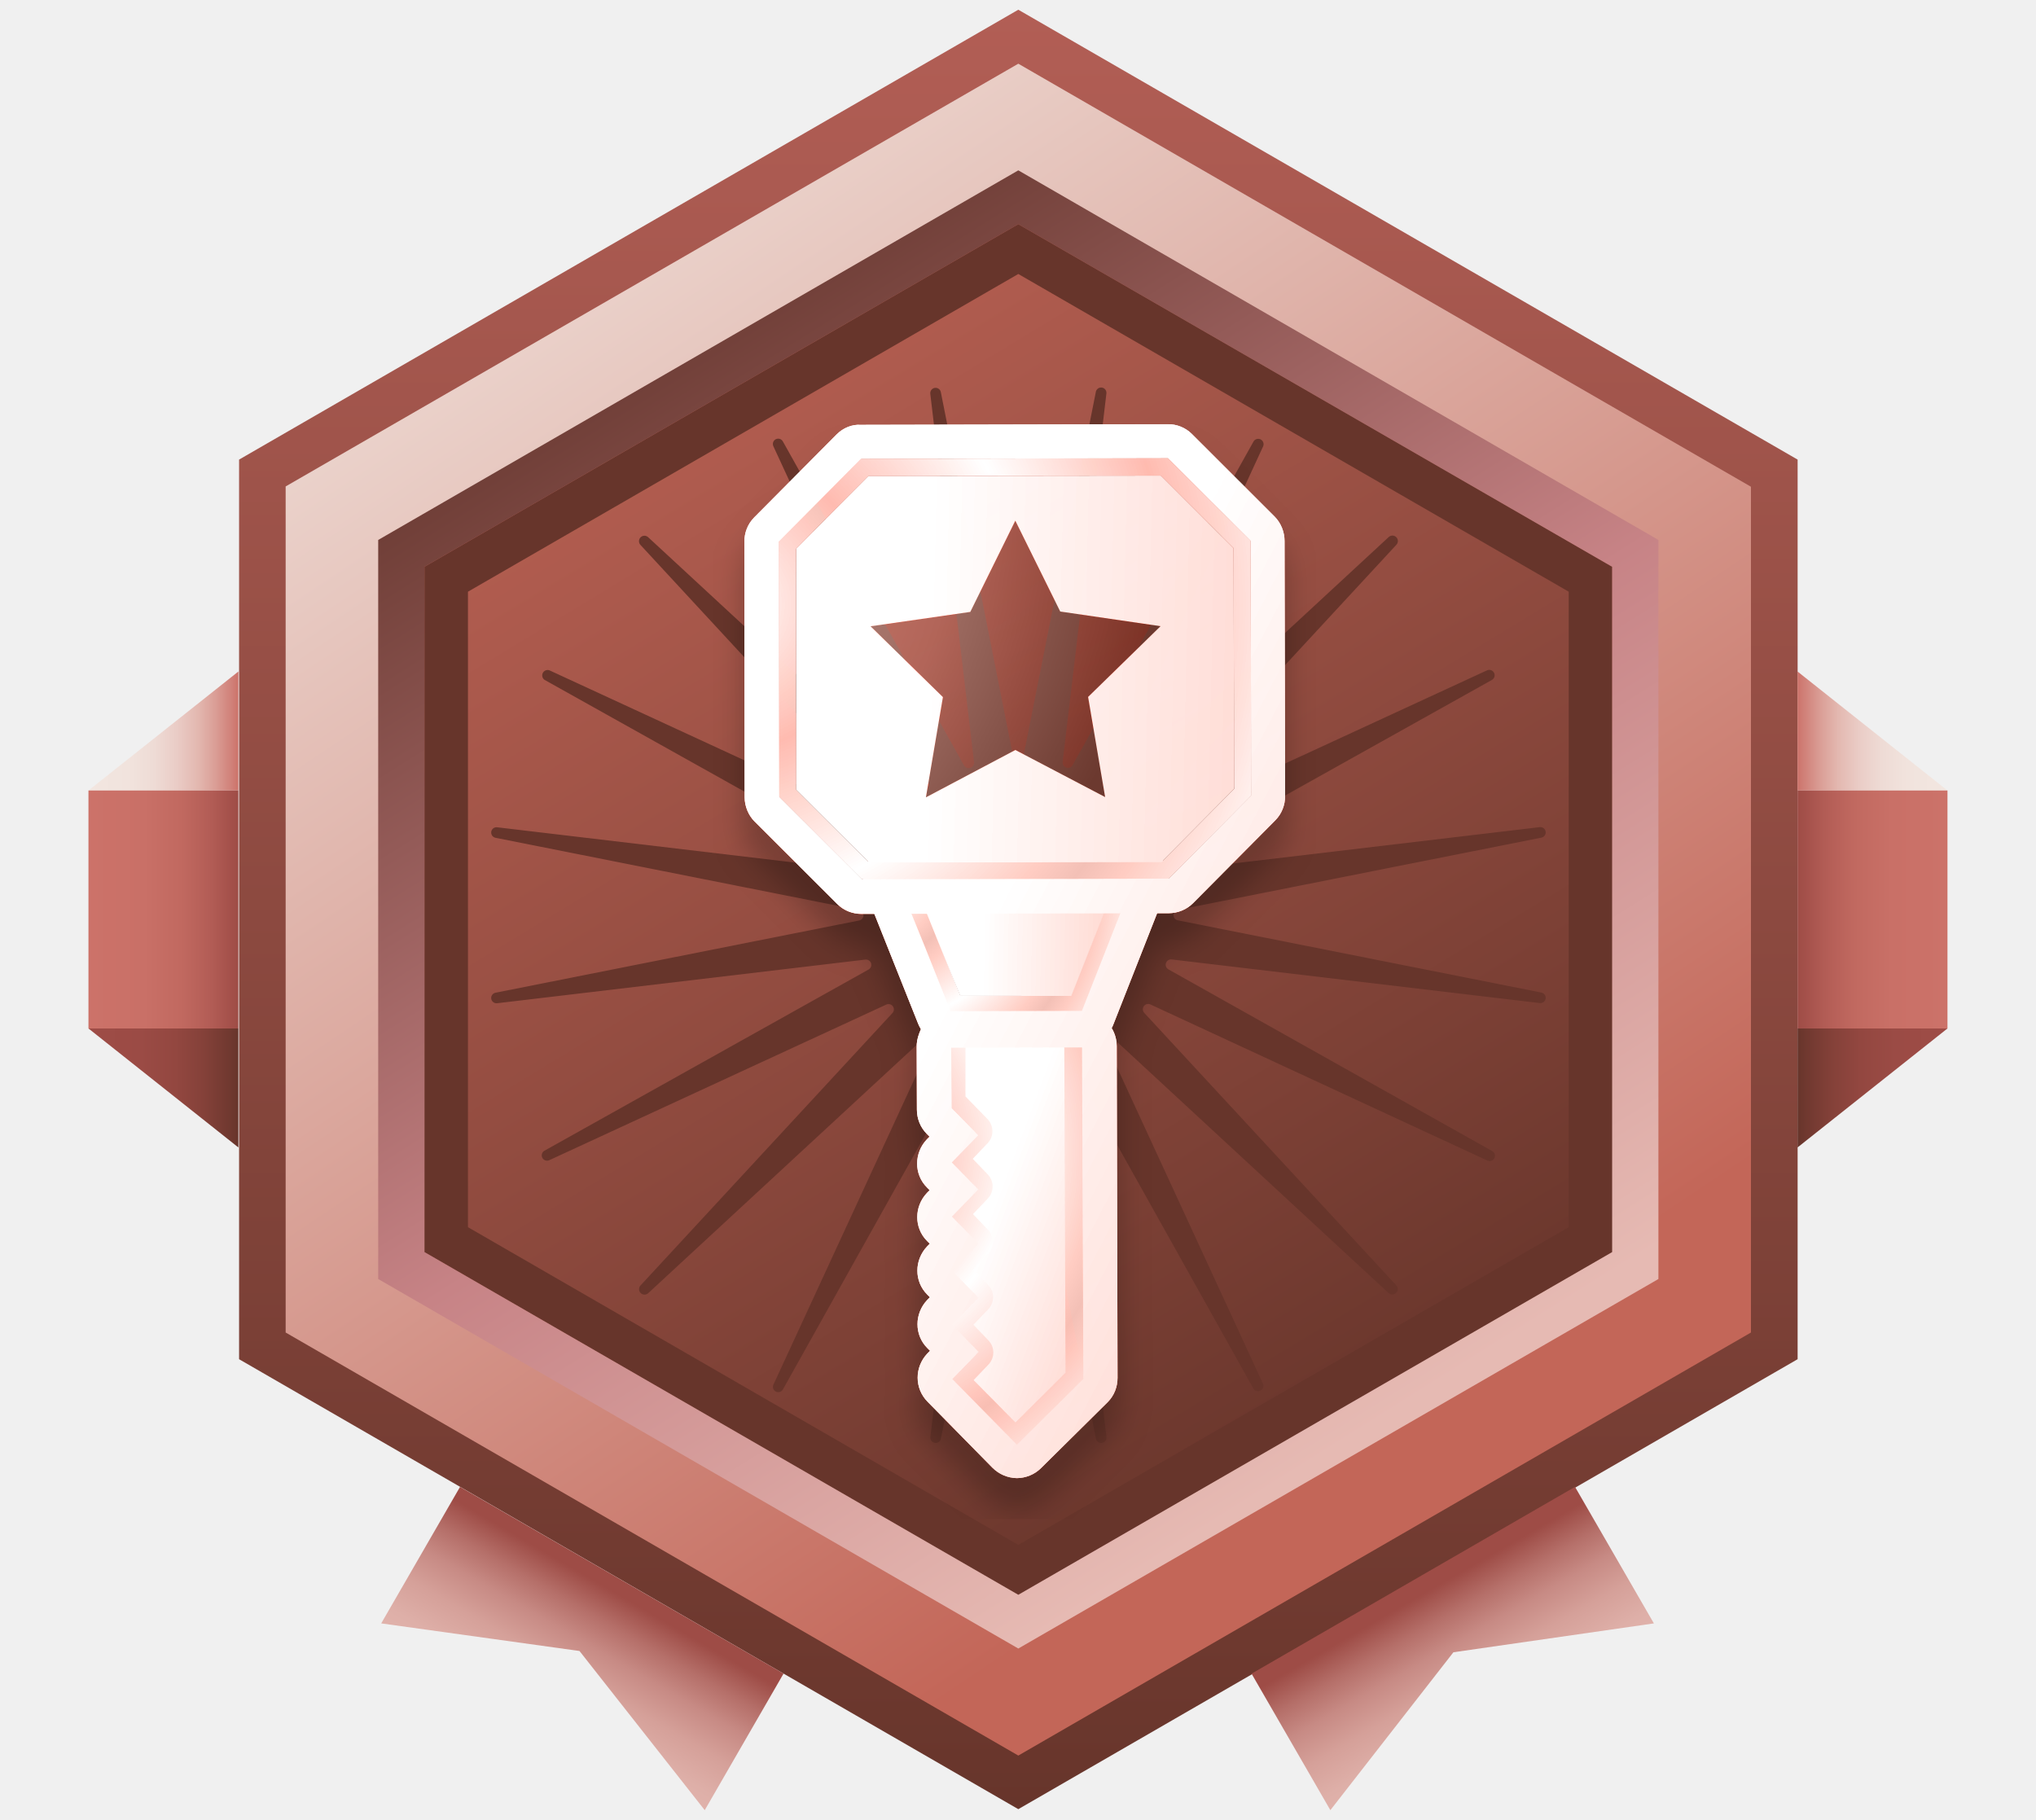
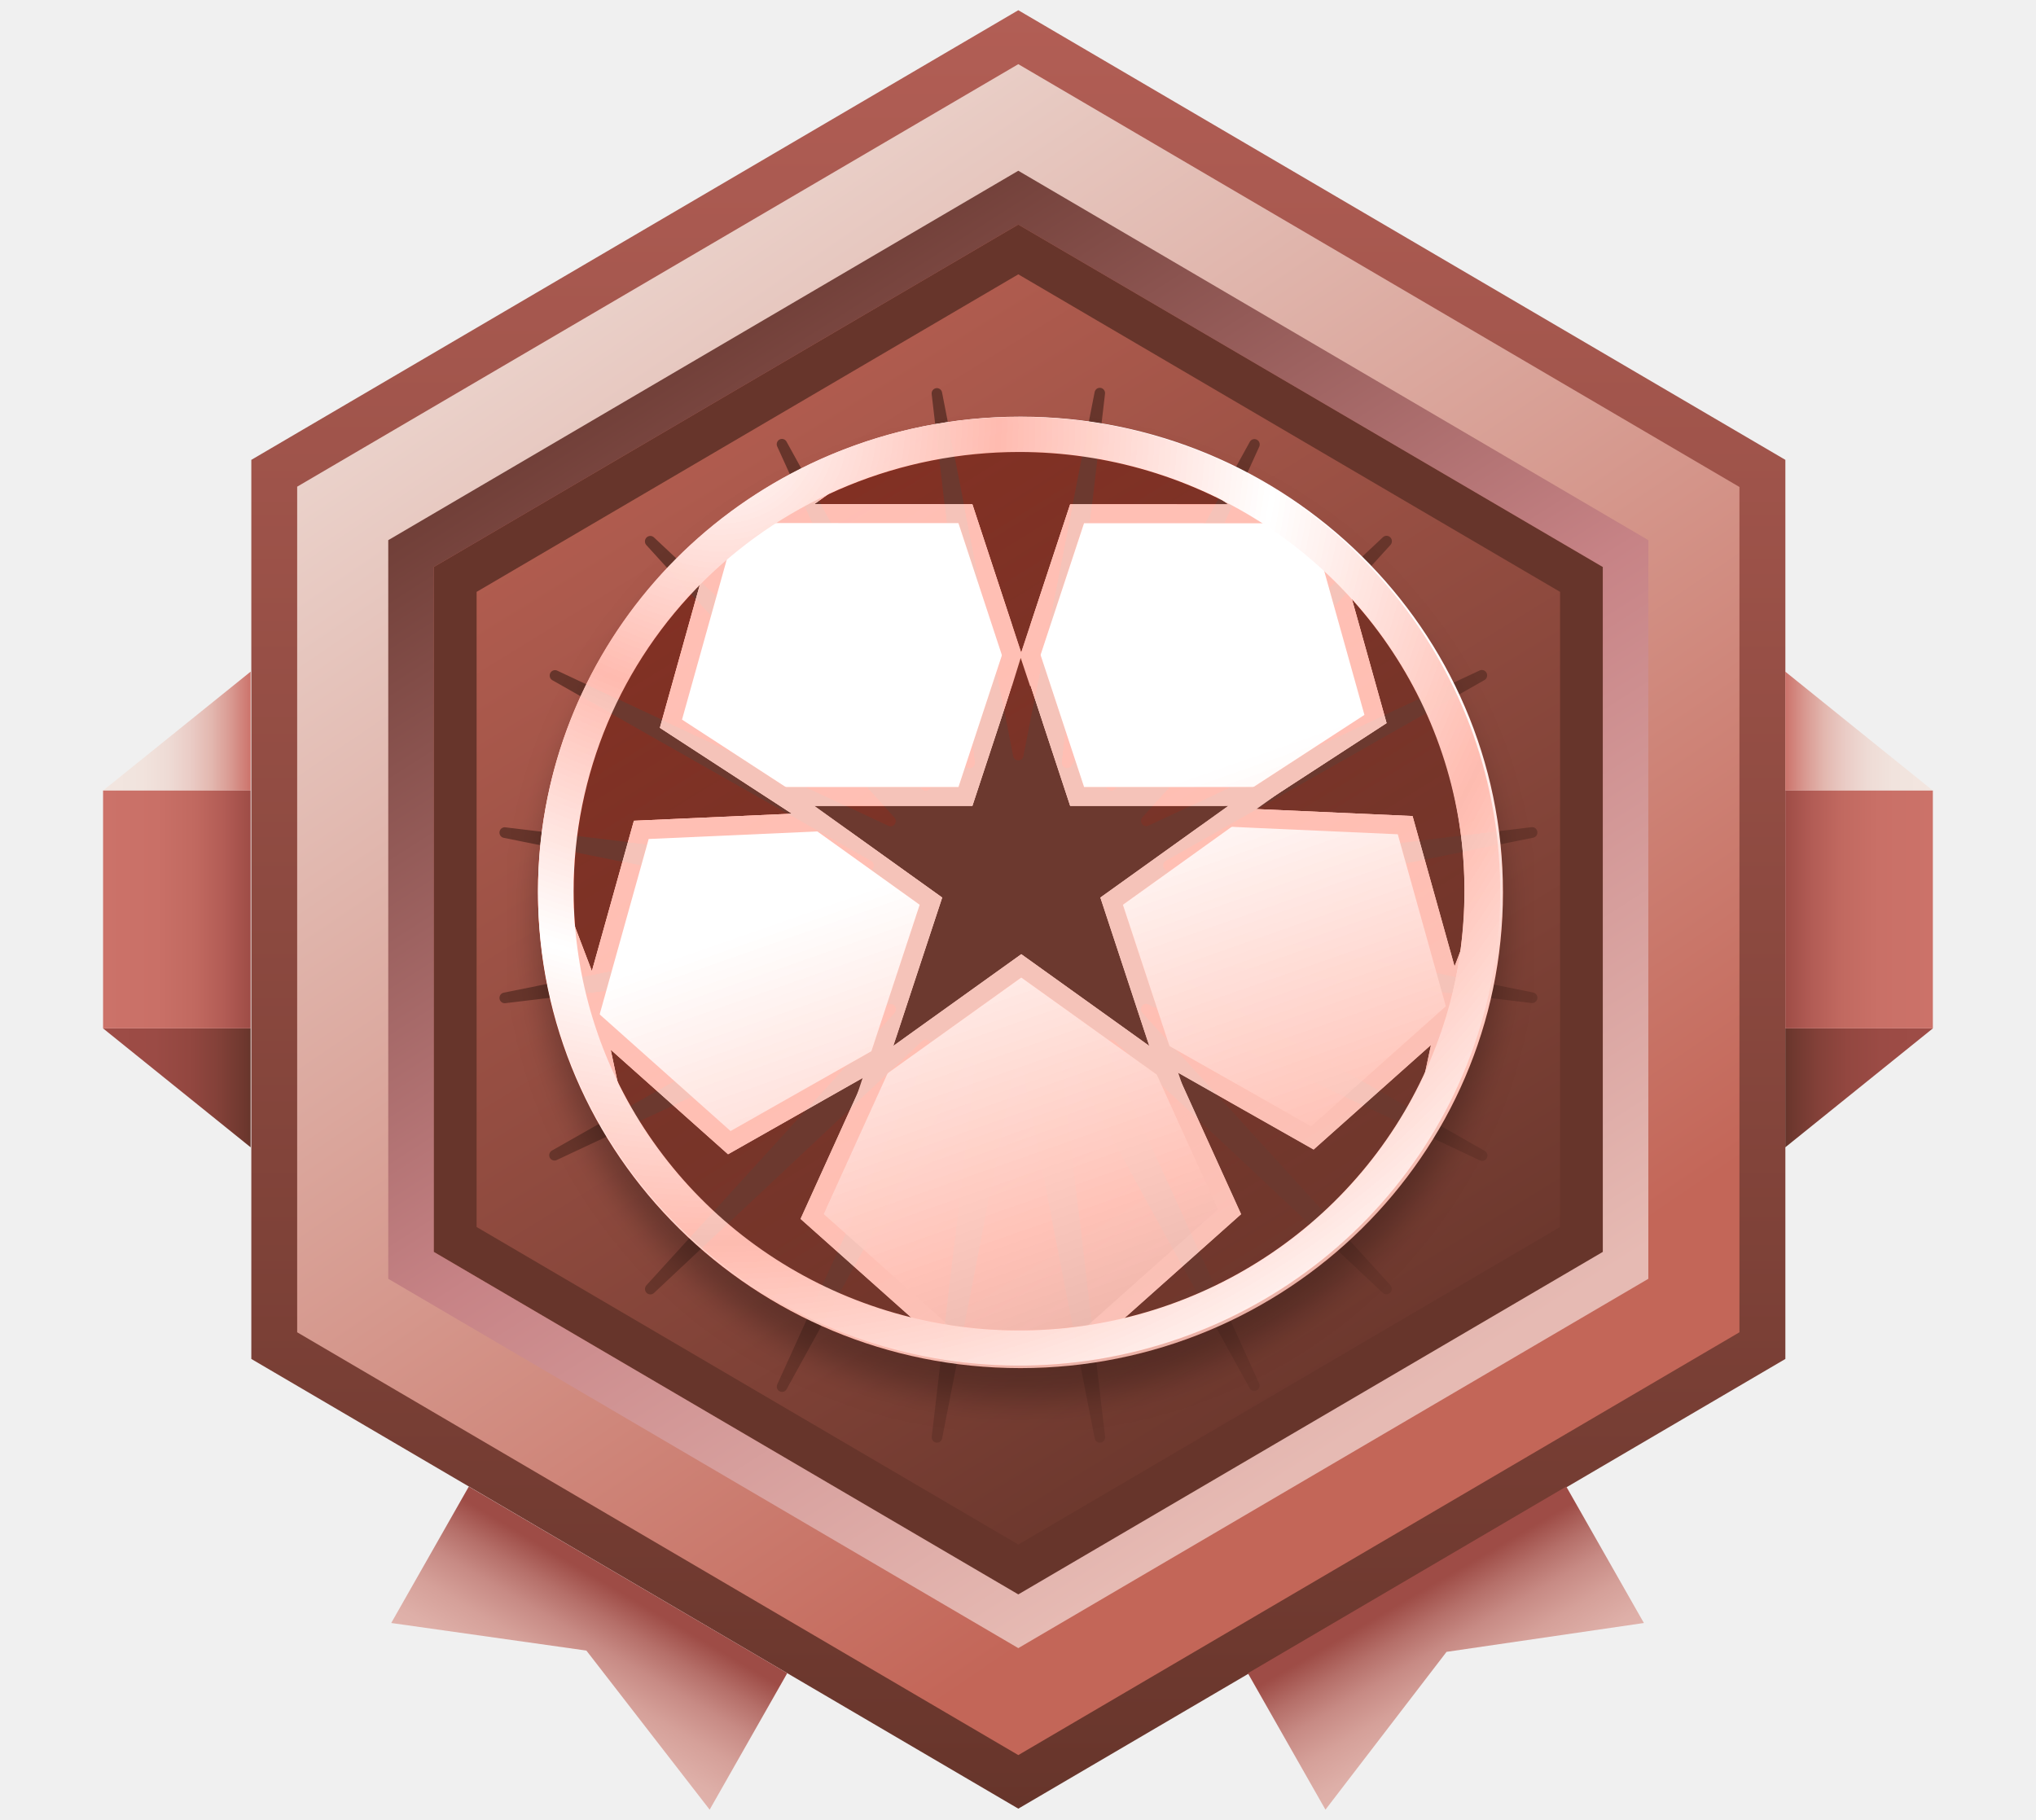
<svg xmlns="http://www.w3.org/2000/svg" width="264" height="236" viewBox="0 0 264 236" fill="none">
  <g clip-path="url(#clip0)">
-     <path d="M45.82 68.16V167.72L132.04 217.49L218.26 167.72V68.16L132.04 18.38L45.82 68.16Z" fill="url(#paint0_linear)" />
-     <path d="M132.72 98L142.09 50.84C142.104 50.75 142.135 50.664 142.182 50.586C142.229 50.508 142.292 50.44 142.365 50.386C142.438 50.333 142.521 50.294 142.61 50.272C142.698 50.25 142.79 50.246 142.88 50.26C142.97 50.274 143.056 50.305 143.134 50.352C143.212 50.4 143.28 50.462 143.334 50.535C143.387 50.608 143.426 50.691 143.448 50.78C143.47 50.868 143.474 50.96 143.46 51.05L137.79 98.8C137.769 98.96 137.805 99.122 137.891 99.258C137.976 99.394 138.107 99.496 138.261 99.546C138.414 99.596 138.579 99.591 138.729 99.531C138.879 99.472 139.003 99.361 139.08 99.22L162.56 57.22C162.655 57.077 162.799 56.973 162.965 56.929C163.131 56.886 163.308 56.904 163.461 56.982C163.614 57.06 163.733 57.191 163.796 57.352C163.858 57.511 163.86 57.689 163.8 57.85L143.66 101.51C143.588 101.656 143.57 101.823 143.609 101.981C143.648 102.139 143.741 102.278 143.873 102.374C144.004 102.469 144.166 102.516 144.328 102.504C144.49 102.492 144.643 102.424 144.76 102.31L180.05 69.66C180.183 69.527 180.362 69.453 180.55 69.453C180.738 69.453 180.917 69.527 181.05 69.66C181.183 69.793 181.257 69.972 181.257 70.16C181.257 70.348 181.183 70.527 181.05 70.66L148.4 105.96C148.286 106.077 148.218 106.23 148.206 106.392C148.194 106.554 148.241 106.716 148.336 106.847C148.432 106.979 148.571 107.072 148.729 107.111C148.887 107.15 149.054 107.132 149.2 107.06L192.86 86.91C193.021 86.85 193.199 86.852 193.359 86.914C193.519 86.977 193.65 87.096 193.728 87.249C193.806 87.402 193.824 87.579 193.781 87.745C193.737 87.911 193.633 88.055 193.49 88.15L151.49 111.63C151.349 111.707 151.239 111.831 151.179 111.981C151.12 112.131 151.114 112.296 151.164 112.449C151.214 112.603 151.316 112.734 151.452 112.819C151.588 112.905 151.75 112.941 151.91 112.92L199.68 107.26C199.854 107.246 200.026 107.299 200.162 107.407C200.299 107.515 200.389 107.671 200.416 107.843C200.442 108.015 200.403 108.19 200.305 108.334C200.208 108.479 200.06 108.581 199.89 108.62L152.73 117.99C152.57 118.018 152.424 118.101 152.319 118.225C152.215 118.35 152.157 118.507 152.157 118.67C152.157 118.833 152.215 118.99 152.319 119.115C152.424 119.239 152.57 119.322 152.73 119.35L199.89 128.72C200.06 128.759 200.208 128.861 200.305 129.006C200.403 129.15 200.442 129.325 200.416 129.497C200.389 129.669 200.299 129.825 200.162 129.933C200.026 130.041 199.854 130.094 199.68 130.08L151.93 124.42C151.77 124.399 151.608 124.435 151.472 124.521C151.336 124.606 151.234 124.737 151.184 124.891C151.134 125.044 151.14 125.209 151.199 125.359C151.259 125.509 151.369 125.633 151.51 125.71L193.47 149.26C193.551 149.301 193.623 149.358 193.681 149.427C193.74 149.496 193.785 149.577 193.813 149.663C193.84 149.749 193.851 149.84 193.844 149.931C193.836 150.021 193.811 150.109 193.77 150.19C193.729 150.271 193.672 150.343 193.603 150.401C193.534 150.46 193.453 150.505 193.367 150.533C193.281 150.56 193.19 150.571 193.099 150.564C193.009 150.556 192.921 150.531 192.84 150.49L149.18 130.26C149.034 130.188 148.867 130.17 148.709 130.209C148.551 130.248 148.412 130.341 148.316 130.473C148.221 130.604 148.174 130.766 148.186 130.928C148.198 131.09 148.266 131.243 148.38 131.36L181.03 166.66C181.163 166.793 181.237 166.972 181.237 167.16C181.237 167.348 181.163 167.527 181.03 167.66C180.897 167.793 180.718 167.867 180.53 167.867C180.342 167.867 180.163 167.793 180.03 167.66L144.74 135.01C144.623 134.896 144.47 134.828 144.308 134.816C144.146 134.804 143.984 134.851 143.853 134.946C143.721 135.042 143.628 135.181 143.589 135.339C143.55 135.497 143.568 135.664 143.64 135.81L163.78 179.47C163.84 179.631 163.838 179.809 163.776 179.969C163.713 180.129 163.594 180.26 163.441 180.338C163.288 180.416 163.111 180.434 162.945 180.391C162.779 180.347 162.635 180.243 162.54 180.1L139.06 138.1C138.983 137.959 138.859 137.849 138.709 137.789C138.559 137.73 138.394 137.724 138.241 137.774C138.087 137.824 137.956 137.926 137.871 138.062C137.785 138.198 137.749 138.36 137.77 138.52L143.47 186.32C143.499 186.502 143.455 186.688 143.347 186.837C143.239 186.986 143.077 187.086 142.895 187.115C142.713 187.144 142.528 187.1 142.378 186.992C142.229 186.884 142.129 186.722 142.1 186.54L132.73 139.38C132.702 139.22 132.619 139.074 132.495 138.969C132.37 138.865 132.213 138.807 132.05 138.807C131.887 138.807 131.73 138.865 131.605 138.969C131.481 139.074 131.398 139.22 131.37 139.38L122.01 186.54C121.981 186.722 121.881 186.884 121.732 186.992C121.583 187.1 121.397 187.144 121.215 187.115C121.033 187.086 120.871 186.986 120.763 186.837C120.655 186.688 120.611 186.502 120.64 186.32L126.31 138.58C126.325 138.422 126.285 138.263 126.197 138.13C126.11 137.997 125.98 137.898 125.828 137.849C125.677 137.801 125.513 137.805 125.365 137.861C125.216 137.918 125.091 138.023 125.01 138.16L101.53 180.16C101.446 180.323 101.302 180.446 101.127 180.503C100.953 180.559 100.763 180.544 100.6 180.46C100.437 180.376 100.314 180.232 100.257 180.057C100.201 179.883 100.216 179.693 100.3 179.53L120.47 135.83C120.542 135.684 120.56 135.517 120.521 135.359C120.482 135.201 120.389 135.062 120.257 134.966C120.126 134.871 119.964 134.824 119.802 134.836C119.64 134.848 119.487 134.916 119.37 135.03L84.07 167.68C83.937 167.813 83.757 167.887 83.57 167.887C83.382 167.887 83.203 167.813 83.07 167.68C82.937 167.547 82.863 167.368 82.863 167.18C82.863 166.992 82.937 166.813 83.07 166.68L115.71 131.38C115.824 131.263 115.892 131.11 115.904 130.948C115.916 130.786 115.869 130.624 115.774 130.493C115.678 130.361 115.539 130.268 115.381 130.229C115.223 130.19 115.056 130.208 114.91 130.28L71.25 150.44C71.087 150.524 70.897 150.539 70.723 150.483C70.549 150.426 70.403 150.303 70.32 150.14C70.237 149.977 70.221 149.787 70.277 149.613C70.334 149.438 70.457 149.294 70.62 149.21L112.62 125.73C112.761 125.653 112.871 125.529 112.931 125.379C112.99 125.229 112.996 125.064 112.946 124.911C112.896 124.757 112.794 124.626 112.658 124.541C112.522 124.455 112.36 124.419 112.2 124.44L64.45 130.1C64.275 130.118 64.099 130.068 63.96 129.961C63.82 129.854 63.727 129.698 63.698 129.524C63.67 129.35 63.71 129.172 63.809 129.026C63.907 128.881 64.058 128.778 64.23 128.74L111.39 119.37C111.55 119.342 111.696 119.259 111.801 119.135C111.905 119.01 111.963 118.853 111.963 118.69C111.963 118.527 111.905 118.37 111.801 118.245C111.696 118.121 111.55 118.038 111.39 118.01L64.23 108.64C64.058 108.602 63.907 108.499 63.809 108.354C63.71 108.208 63.67 108.03 63.698 107.856C63.727 107.682 63.82 107.526 63.96 107.419C64.099 107.312 64.275 107.262 64.45 107.28L112.2 112.94C112.36 112.961 112.522 112.925 112.658 112.839C112.794 112.754 112.896 112.623 112.946 112.47C112.996 112.316 112.99 112.151 112.931 112.001C112.871 111.851 112.761 111.727 112.62 111.65L70.62 88.17C70.477 88.075 70.373 87.931 70.329 87.765C70.285 87.599 70.304 87.422 70.382 87.269C70.46 87.116 70.591 86.997 70.751 86.934C70.912 86.872 71.089 86.87 71.25 86.93L114.9 107.08C115.046 107.152 115.213 107.17 115.371 107.131C115.529 107.092 115.668 106.999 115.764 106.867C115.859 106.736 115.906 106.574 115.894 106.412C115.882 106.25 115.814 106.097 115.7 105.98L83.06 70.68C82.927 70.547 82.853 70.368 82.853 70.18C82.853 69.993 82.927 69.813 83.06 69.68C83.193 69.547 83.373 69.473 83.56 69.473C83.748 69.473 83.927 69.547 84.06 69.68L119.36 102.33C119.477 102.444 119.63 102.512 119.792 102.524C119.954 102.536 120.116 102.489 120.247 102.394C120.379 102.298 120.472 102.159 120.511 102.001C120.55 101.843 120.532 101.676 120.46 101.53L100.29 57.89C100.206 57.727 100.191 57.537 100.247 57.363C100.304 57.188 100.427 57.044 100.59 56.96C100.753 56.877 100.943 56.861 101.117 56.917C101.292 56.974 101.436 57.097 101.52 57.26L125 99.26C125.081 99.397 125.206 99.502 125.355 99.559C125.503 99.615 125.667 99.62 125.818 99.571C125.97 99.522 126.1 99.423 126.187 99.29C126.275 99.157 126.315 98.998 126.3 98.84L120.63 51.09C120.616 51 120.62 50.908 120.642 50.82C120.664 50.731 120.703 50.648 120.756 50.575C120.81 50.502 120.878 50.44 120.956 50.392C121.034 50.345 121.12 50.314 121.21 50.3C121.3 50.286 121.392 50.29 121.48 50.312C121.569 50.334 121.652 50.373 121.725 50.426C121.798 50.48 121.861 50.548 121.908 50.626C121.955 50.704 121.986 50.79 122 50.88L131.36 98.04C131.392 98.2 131.479 98.343 131.607 98.445C131.735 98.546 131.894 98.599 132.057 98.594C132.22 98.59 132.376 98.527 132.497 98.418C132.619 98.31 132.697 98.162 132.72 98Z" fill="#67352B" />
-     <path d="M132.04 234.61L31 176.26V59.6L132.04 1.26L233.09 59.6V176.26L132.04 234.61ZM47.17 166.94L132.04 215.94L216.92 166.94V68.94L132.04 19.94L47.17 68.94V166.94Z" fill="url(#paint1_linear)" />
-     <path d="M132.04 227.66L37.04 172.8V63.08L132.04 8.26L227.04 63.12V172.8L132.04 227.66ZM52.23 164.02L132.04 210.1L211.86 164.02V71.86L132.04 25.78L52.23 71.86V164.02Z" fill="url(#paint2_linear)" />
-     <path d="M132.04 206.81L55.04 162.37V73.5L132.04 29.07L209.04 73.5V162.37L132.04 206.81ZM60.68 159.14L132.04 200.34L203.41 159.14V76.73L132.04 35.53L60.68 76.73V159.14Z" fill="#67352B" />
-     <path d="M132.04 213.78L49.04 165.86V70.02L132.04 22.09L215.04 70.02V165.86L132.04 213.78ZM55.04 162.37L132.04 206.81L209.04 162.37V73.5L132.04 29.07L55.04 73.5V162.37Z" fill="url(#paint3_linear)" />
-     <path d="M59.65 192.82L49.43 210.52L75.14 214.1L91.38 234.74L101.6 217.03L59.65 192.82Z" fill="url(#paint4_linear)" />
-     <path d="M162.284 217.04L172.503 234.74L188.458 214.265L214.453 210.521L204.226 192.815L162.284 217.04Z" fill="url(#paint5_linear)" />
-     <path d="M11.47 102.51H30.91V87.08L11.47 102.51Z" fill="url(#paint6_linear)" />
-     <path d="M11.47 133.37L30.91 148.8V133.37H11.47Z" fill="url(#paint7_linear)" />
-     <path d="M30.91 102.51H11.47V133.37H30.91V102.51Z" fill="url(#paint8_linear)" />
-     <path d="M252.52 102.51H233.08V87.08L252.52 102.51Z" fill="url(#paint9_linear)" />
-     <path d="M252.52 133.37L233.08 148.8V133.37H252.52Z" fill="url(#paint10_linear)" />
-     <path d="M233.08 102.51H252.52V133.37H233.08V102.51Z" fill="url(#paint11_linear)" />
+     <path d="M47.175 68.188V167.692L132.039 217.435L216.904 167.692V68.188L132.039 18.435L47.175 68.188Z" fill="url(#paint0_linear)" />
+     <path d="M132.709 98.011L141.931 50.877C141.945 50.787 141.976 50.701 142.022 50.623C142.069 50.546 142.13 50.478 142.202 50.424C142.274 50.37 142.356 50.331 142.443 50.31C142.53 50.288 142.62 50.284 142.709 50.298C142.797 50.312 142.882 50.343 142.959 50.39C143.036 50.437 143.102 50.499 143.155 50.572C143.208 50.646 143.247 50.729 143.268 50.817C143.289 50.906 143.293 50.997 143.28 51.087L137.699 98.811C137.678 98.97 137.713 99.132 137.798 99.268C137.882 99.404 138.011 99.506 138.162 99.556C138.313 99.606 138.476 99.601 138.623 99.541C138.771 99.482 138.893 99.372 138.969 99.23L162.08 57.254C162.173 57.111 162.315 57.007 162.478 56.963C162.642 56.919 162.815 56.938 162.966 57.016C163.117 57.094 163.234 57.225 163.296 57.385C163.357 57.545 163.359 57.722 163.3 57.883L143.477 101.519C143.406 101.665 143.388 101.832 143.426 101.99C143.464 102.148 143.556 102.287 143.686 102.382C143.816 102.478 143.974 102.524 144.134 102.512C144.294 102.501 144.445 102.432 144.559 102.319L179.295 69.687C179.425 69.554 179.602 69.48 179.787 69.48C179.971 69.48 180.148 69.554 180.279 69.687C180.409 69.819 180.483 69.999 180.483 70.187C180.483 70.374 180.409 70.554 180.279 70.686L148.142 105.967C148.03 106.083 147.963 106.236 147.951 106.398C147.94 106.561 147.985 106.722 148.079 106.853C148.174 106.985 148.311 107.078 148.466 107.117C148.622 107.156 148.786 107.138 148.93 107.066L191.903 86.927C192.062 86.868 192.236 86.869 192.394 86.931C192.551 86.994 192.681 87.113 192.757 87.266C192.834 87.419 192.852 87.596 192.809 87.762C192.766 87.928 192.664 88.072 192.523 88.167L151.184 111.634C151.044 111.711 150.936 111.835 150.877 111.984C150.819 112.134 150.814 112.299 150.863 112.453C150.912 112.606 151.012 112.736 151.146 112.822C151.28 112.908 151.44 112.944 151.597 112.923L198.616 107.266C198.787 107.252 198.956 107.305 199.091 107.413C199.225 107.521 199.314 107.676 199.34 107.848C199.366 108.02 199.327 108.196 199.232 108.34C199.136 108.484 198.989 108.586 198.823 108.625L152.404 117.99C152.246 118.018 152.103 118.101 152 118.225C151.897 118.35 151.84 118.507 151.84 118.67C151.84 118.832 151.897 118.99 152 119.114C152.103 119.238 152.246 119.322 152.404 119.349L198.823 128.714C198.989 128.753 199.136 128.855 199.232 128.999C199.327 129.143 199.366 129.319 199.34 129.491C199.314 129.663 199.225 129.818 199.091 129.926C198.956 130.034 198.787 130.087 198.616 130.073L151.617 124.416C151.459 124.395 151.3 124.431 151.166 124.517C151.032 124.603 150.932 124.734 150.882 124.887C150.833 125.04 150.839 125.205 150.897 125.355C150.956 125.505 151.064 125.629 151.203 125.706L192.504 149.243C192.583 149.284 192.654 149.341 192.712 149.41C192.769 149.479 192.813 149.559 192.841 149.645C192.868 149.732 192.879 149.822 192.871 149.913C192.864 150.003 192.84 150.091 192.799 150.172C192.758 150.253 192.702 150.325 192.634 150.383C192.566 150.442 192.487 150.487 192.402 150.514C192.317 150.542 192.228 150.553 192.139 150.546C192.05 150.538 191.963 150.513 191.883 150.472L148.91 130.253C148.766 130.181 148.602 130.163 148.447 130.202C148.291 130.241 148.154 130.334 148.06 130.466C147.966 130.597 147.92 130.759 147.932 130.921C147.943 131.083 148.011 131.236 148.122 131.353L180.259 166.633C180.39 166.765 180.463 166.945 180.463 167.133C180.463 167.32 180.39 167.5 180.259 167.632C180.129 167.765 179.952 167.839 179.767 167.839C179.582 167.839 179.405 167.765 179.275 167.632L144.54 135C144.425 134.887 144.274 134.818 144.114 134.807C143.955 134.795 143.796 134.841 143.666 134.937C143.537 135.032 143.445 135.172 143.406 135.33C143.368 135.488 143.386 135.654 143.457 135.8L163.28 179.436C163.339 179.597 163.338 179.774 163.276 179.934C163.215 180.094 163.097 180.225 162.947 180.303C162.796 180.381 162.622 180.4 162.459 180.356C162.295 180.312 162.153 180.209 162.06 180.065L138.949 138.089C138.873 137.947 138.751 137.837 138.604 137.778C138.456 137.718 138.293 137.713 138.142 137.763C137.992 137.813 137.863 137.915 137.778 138.051C137.694 138.187 137.659 138.349 137.679 138.509L143.29 186.282C143.318 186.463 143.275 186.649 143.169 186.798C143.063 186.947 142.903 187.047 142.724 187.076C142.545 187.106 142.362 187.061 142.215 186.954C142.068 186.846 141.97 186.683 141.941 186.502L132.719 139.368C132.691 139.208 132.609 139.062 132.487 138.958C132.364 138.853 132.209 138.795 132.049 138.795C131.889 138.795 131.734 138.853 131.612 138.958C131.489 139.062 131.407 139.208 131.38 139.368L122.167 186.502C122.138 186.683 122.04 186.846 121.893 186.954C121.746 187.061 121.563 187.106 121.385 187.076C121.206 187.047 121.046 186.947 120.94 186.798C120.833 186.649 120.79 186.463 120.819 186.282L126.399 138.569C126.414 138.41 126.375 138.252 126.289 138.119C126.202 137.986 126.074 137.887 125.925 137.838C125.776 137.79 125.615 137.794 125.469 137.85C125.323 137.906 125.199 138.012 125.12 138.149L102.009 180.125C101.927 180.288 101.784 180.412 101.613 180.468C101.441 180.524 101.254 180.509 101.094 180.425C100.933 180.342 100.812 180.197 100.756 180.023C100.701 179.848 100.716 179.659 100.798 179.496L120.651 135.82C120.722 135.674 120.74 135.508 120.702 135.35C120.664 135.192 120.571 135.052 120.442 134.957C120.312 134.861 120.154 134.815 119.994 134.827C119.834 134.838 119.683 134.907 119.569 135.02L84.823 167.652C84.693 167.785 84.516 167.859 84.331 167.859C84.147 167.859 83.97 167.785 83.839 167.652C83.709 167.52 83.635 167.34 83.635 167.153C83.635 166.965 83.709 166.785 83.839 166.653L115.966 131.373C116.078 131.256 116.145 131.103 116.157 130.941C116.168 130.779 116.123 130.617 116.029 130.486C115.935 130.354 115.798 130.261 115.642 130.222C115.486 130.183 115.322 130.201 115.179 130.273L72.205 150.422C72.045 150.505 71.858 150.521 71.686 150.464C71.515 150.408 71.372 150.285 71.29 150.122C71.207 149.959 71.192 149.77 71.248 149.595C71.303 149.421 71.424 149.276 71.585 149.193L112.925 125.726C113.064 125.649 113.172 125.525 113.231 125.375C113.289 125.225 113.295 125.06 113.245 124.907C113.196 124.754 113.096 124.623 112.962 124.537C112.828 124.451 112.668 124.415 112.511 124.436L65.512 130.093C65.34 130.111 65.167 130.062 65.029 129.955C64.892 129.847 64.8 129.691 64.772 129.517C64.745 129.344 64.783 129.166 64.881 129.02C64.978 128.874 65.126 128.772 65.296 128.734L111.714 119.369C111.872 119.342 112.015 119.258 112.118 119.134C112.221 119.01 112.278 118.852 112.278 118.69C112.278 118.527 112.221 118.37 112.118 118.245C112.015 118.121 111.872 118.038 111.714 118.01L65.296 108.645C65.126 108.607 64.978 108.505 64.881 108.359C64.783 108.213 64.745 108.036 64.772 107.862C64.8 107.688 64.892 107.532 65.029 107.425C65.167 107.318 65.34 107.268 65.512 107.286L112.511 112.943C112.668 112.964 112.828 112.928 112.962 112.842C113.096 112.756 113.196 112.626 113.245 112.473C113.295 112.319 113.289 112.154 113.231 112.004C113.172 111.855 113.064 111.731 112.925 111.653L71.585 88.187C71.444 88.092 71.342 87.948 71.299 87.782C71.256 87.616 71.274 87.439 71.351 87.286C71.427 87.133 71.557 87.014 71.714 86.951C71.872 86.889 72.047 86.887 72.205 86.947L115.169 107.086C115.312 107.158 115.477 107.176 115.632 107.137C115.788 107.098 115.925 107.005 116.019 106.873C116.113 106.742 116.159 106.581 116.147 106.418C116.136 106.256 116.068 106.103 115.956 105.987L83.829 70.706C83.699 70.574 83.626 70.394 83.626 70.207C83.626 70.019 83.699 69.839 83.829 69.707C83.96 69.574 84.137 69.5 84.322 69.5C84.506 69.5 84.683 69.574 84.814 69.707L119.559 102.339C119.673 102.452 119.824 102.521 119.984 102.532C120.144 102.544 120.302 102.498 120.432 102.402C120.562 102.307 120.654 102.168 120.692 102.01C120.73 101.852 120.712 101.685 120.641 101.539L100.789 57.923C100.706 57.76 100.691 57.571 100.747 57.397C100.802 57.222 100.923 57.077 101.084 56.994C101.244 56.91 101.431 56.895 101.603 56.951C101.774 57.008 101.917 57.131 101.999 57.294L125.11 99.27C125.19 99.407 125.313 99.513 125.459 99.569C125.605 99.626 125.766 99.63 125.915 99.581C126.064 99.532 126.192 99.433 126.279 99.3C126.365 99.168 126.404 99.009 126.39 98.851L120.809 51.127C120.795 51.037 120.799 50.946 120.821 50.857C120.842 50.769 120.88 50.686 120.933 50.612C120.986 50.539 121.053 50.477 121.129 50.43C121.206 50.383 121.291 50.351 121.38 50.338C121.468 50.324 121.559 50.328 121.646 50.35C121.733 50.371 121.814 50.41 121.887 50.464C121.959 50.518 122.02 50.586 122.066 50.663C122.113 50.741 122.144 50.827 122.157 50.917L131.37 98.051C131.401 98.211 131.488 98.354 131.613 98.456C131.739 98.557 131.896 98.61 132.056 98.605C132.216 98.6 132.37 98.538 132.489 98.429C132.609 98.321 132.687 98.172 132.709 98.011Z" fill="#67352B" />
+     <path d="M132.039 234.545L32.588 176.228V59.633L132.039 1.325L231.501 59.633V176.228L132.039 234.545ZM48.504 166.913L132.039 215.885L215.585 166.913V68.967L132.039 19.994L48.504 68.967V166.913Z" fill="url(#paint1_linear)" />
+     <path d="M132.039 227.599L38.533 172.769V63.111L132.039 8.321L225.546 63.151V172.769L132.039 227.599ZM53.484 163.994L132.039 210.049L210.604 163.994V71.886L132.039 25.831L53.484 71.886V163.994Z" fill="url(#paint2_linear)" />
+     <path d="M132.039 206.761L56.25 162.345V73.525L132.039 29.119L207.829 73.525V162.345L132.039 206.761ZM61.801 159.117L132.039 200.294L202.287 159.117V76.753L132.039 35.576L61.801 76.753V159.117Z" fill="#67352B" />
+     <path d="M132.039 213.727L50.344 165.833V70.047L132.039 22.143L213.734 70.047V165.833L132.039 213.727ZM56.25 162.345L132.039 206.76L207.829 162.345V73.525L132.039 29.119L56.25 73.525V162.345Z" fill="url(#paint3_linear)" />
+     <path d="M60.788 192.778L50.728 210.468L76.034 214.046L92.019 234.675L102.078 216.975L60.788 192.778Z" fill="url(#paint4_linear)" />
+     <path d="M161.808 216.984L171.866 234.675L187.57 214.211L213.157 210.469L203.09 192.773L161.808 216.984Z" fill="url(#paint5_linear)" />
+     <path d="M13.365 102.519H32.499V87.097L13.365 102.519Z" fill="url(#paint6_linear)" />
+     <path d="M13.365 133.361L32.499 148.783V133.361H13.365Z" fill="url(#paint7_linear)" />
+     <path d="M32.499 102.519H13.365V133.361H32.499V102.519Z" fill="url(#paint8_linear)" />
+     <path d="M250.625 102.519H231.491V87.097L250.625 102.519Z" fill="url(#paint9_linear)" />
+     <path d="M250.625 133.361L231.491 148.783V133.361H250.625Z" fill="url(#paint10_linear)" />
+     <path d="M231.491 102.519H250.625V133.361H231.491V102.519Z" fill="url(#paint11_linear)" />
  </g>
-   <g style="mix-blend-mode:luminosity" clip-path="url(#clip1)">
+   <g style="mix-blend-mode:luminosity">
    <g filter="url(#filter0_d)">
-       <path d="M123.335 135.867L140.369 135.829L140.475 178.83L131.86 187.352L123.479 178.829L126.894 175.311L123.464 171.808L126.878 168.29L123.448 164.787L126.863 161.269L123.432 157.767L126.847 154.249L123.417 150.746L126.832 147.228L123.401 143.725L123.335 135.867ZM120.138 132.083C119.323 133.496 118.82 134.628 118.862 135.837L118.89 143.891C118.893 145.061 119.323 146.191 120.181 147.047L120.532 147.398L120.182 147.75C118.514 149.508 118.481 152.278 120.196 153.99L120.547 154.34L120.198 154.692C118.529 156.451 118.496 159.221 120.211 160.933L120.562 161.283L120.213 161.635C118.545 163.394 118.512 166.163 120.227 167.876L120.578 168.226L120.228 168.578C118.56 170.337 118.527 173.106 120.242 174.819L120.593 175.169L120.244 175.521C118.575 177.28 118.543 180.049 120.297 181.8L128.677 190.324C129.535 191.18 130.625 191.646 131.83 191.682C132.997 191.679 134.163 191.209 134.978 190.388L143.593 181.866C143.593 181.866 143.593 181.866 143.632 181.827C144.485 180.967 144.911 179.835 144.908 178.664L144.802 135.663C144.797 133.167 142.809 131.182 140.32 131.187L123.325 131.342C122.08 131.345 120.953 131.262 120.138 132.083Z" fill="url(#paint12_linear)" />
-       <path d="M116.374 114.058L147.021 113.99L140.291 131.089L123.257 131.127L119.854 122.592L116.374 114.058ZM113.217 110.905C113.023 111.101 112.829 111.296 112.674 111.531C111.86 112.742 111.669 114.341 112.255 115.705L119.06 132.774C119.764 134.489 121.4 135.577 123.228 135.612L140.262 135.574C141.507 135.572 142.595 135.101 143.448 134.241C143.875 133.811 144.224 133.303 144.417 132.718L151.147 115.619C151.688 114.214 151.529 112.654 150.71 111.446C149.89 110.239 148.488 109.462 147.01 109.465L116.364 109.533C115.158 109.575 114.032 110.085 113.217 110.905Z" fill="url(#paint13_linear)" />
-       <path d="M111.625 59.501L151.45 59.412L162.169 70.115L162.242 103.191L151.571 113.941L111.746 114.029L101.066 103.365L100.992 70.29L111.664 59.54L111.625 59.501ZM108.468 56.348L97.796 67.098C96.943 67.958 96.517 69.09 96.52 70.26L96.554 103.375C96.557 104.546 97.026 105.715 97.845 106.532L108.564 117.234C109.421 118.091 110.55 118.517 111.717 118.515L151.542 118.426C152.709 118.424 153.874 117.953 154.689 117.132L165.361 106.382C166.214 105.522 166.64 104.39 166.637 103.22L166.564 70.144C166.561 68.974 166.092 67.805 165.273 66.988L154.554 56.285C153.697 55.429 152.568 55.002 151.401 55.005L111.576 55.093C110.487 55.018 109.321 55.488 108.468 56.348Z" fill="url(#paint14_linear)" />
+       <ellipse cx="132.32" cy="115.724" rx="62.561" ry="61.692" fill="url(#paint12_linear)" />
    </g>
-     <path d="M122.242 135.209L141.284 135.209L141.285 180.908L136.718 185.293L132.541 188.801L127.186 184.27L122.242 180.908L122.242 135.209Z" fill="url(#paint15_linear)" />
-     <path d="M125.194 132.5L137.99 132.493L138.164 178.005L131.672 184.465L126.246 178.969L128.146 176.975C129.017 176.098 129.011 174.663 128.134 173.787L126.219 171.795L128.118 169.801C128.989 168.924 128.984 167.489 128.106 166.613L126.191 164.621L128.091 162.628C128.962 161.75 128.956 160.316 128.079 159.439L126.164 157.448L128.063 155.454C128.934 154.577 128.929 153.142 128.051 152.266L126.136 150.274L128.036 148.28C128.907 147.403 128.901 145.968 128.024 145.092L125.191 142.185L125.194 132.5ZM122.92 130.23L122.97 143.302L126.481 146.887L122.998 150.475L126.508 154.06L123.025 157.649L126.536 161.234L123.053 164.823L126.563 168.407L123.08 171.996L126.591 175.581L123.107 179.17L131.685 187.893L140.473 179.199L140.287 130.419L122.92 130.23Z" fill="url(#paint16_radial)" />
-     <path d="M116.02 113.939L119.501 122.671L122.982 131.403L140.411 131.365L143.854 122.617L147.296 113.87L116.02 113.939ZM119.368 116.247L143.959 116.192L141.743 121.784L138.854 129.094L124.529 129.125L121.608 121.829L119.368 116.247Z" fill="url(#paint17_radial)" />
-     <path d="M124.508 129.141L138.914 129.149L141.827 121.778L144.062 116.139L119.263 116.194L121.523 121.823L124.508 129.141Z" fill="url(#paint18_linear)" />
-     <path d="M123.335 135.867L140.369 135.829L140.475 178.83L131.86 187.352L123.479 178.829L126.894 175.311L123.464 171.808L126.878 168.29L123.448 164.787L126.863 161.269L123.432 157.767L126.847 154.249L123.417 150.746L126.832 147.228L123.401 143.725L123.335 135.867ZM120.138 132.083C119.323 133.496 118.82 134.628 118.862 135.837L118.89 143.891C118.893 145.061 119.323 146.191 120.181 147.047L120.532 147.398L120.182 147.75C118.514 149.508 118.481 152.278 120.196 153.99L120.547 154.34L120.198 154.692C118.529 156.451 118.496 159.221 120.211 160.933L120.562 161.283L120.213 161.635C118.545 163.394 118.512 166.163 120.227 167.876L120.578 168.226L120.228 168.578C118.56 170.337 118.527 173.106 120.242 174.819L120.593 175.169L120.244 175.521C118.575 177.28 118.543 180.049 120.297 181.8L128.677 190.324C129.535 191.18 130.625 191.646 131.83 191.682C132.997 191.679 134.163 191.209 134.978 190.388L143.593 181.866C143.593 181.866 143.593 181.866 143.632 181.827C144.485 180.967 144.911 179.835 144.908 178.664L144.802 135.663C144.797 133.167 142.809 131.182 140.32 131.187L123.325 131.342C122.08 131.345 120.953 131.262 120.138 132.083Z" fill="url(#paint19_linear)" />
-     <path d="M116.374 114.058L147.021 113.99L140.291 131.089L123.257 131.127L119.854 122.592L116.374 114.058ZM113.217 110.905C113.023 111.101 112.829 111.296 112.674 111.531C111.86 112.742 111.669 114.341 112.255 115.705L119.06 132.774C119.764 134.489 121.4 135.577 123.228 135.612L140.262 135.574C141.507 135.572 142.595 135.101 143.448 134.241C143.875 133.811 144.224 133.303 144.417 132.718L151.147 115.619C151.688 114.214 151.529 112.654 150.71 111.446C149.89 110.239 148.488 109.462 147.01 109.465L116.364 109.533C115.158 109.575 114.032 110.085 113.217 110.905Z" fill="url(#paint20_linear)" />
-     <path d="M111.625 59.501L151.45 59.412L162.169 70.115L162.242 103.191L151.571 113.941L111.746 114.029L101.066 103.365L100.992 70.29L111.664 59.54L111.625 59.501ZM108.468 56.348L97.796 67.098C96.943 67.958 96.517 69.09 96.52 70.26L96.554 103.375C96.557 104.546 97.026 105.715 97.845 106.532L108.564 117.234C109.421 118.091 110.55 118.517 111.717 118.515L151.542 118.426C152.709 118.424 153.874 117.953 154.689 117.132L165.361 106.382C166.214 105.522 166.64 104.39 166.637 103.22L166.564 70.144C166.561 68.974 166.092 67.805 165.273 66.988L154.554 56.285C153.697 55.429 152.568 55.002 151.401 55.005L111.576 55.093C110.487 55.018 109.321 55.488 108.468 56.348Z" fill="url(#paint21_linear)" />
-     <path d="M112.602 61.722L150.522 61.677L159.955 71.095L160.024 102.299L150.633 111.759L112.674 111.843L103.242 102.425L103.172 71.221L112.602 61.722ZM111.625 59.501L100.953 70.251L101.027 103.327L111.746 114.029L151.571 113.941L162.243 103.191L162.169 70.115L151.45 59.412L111.625 59.501Z" fill="url(#paint22_radial)" />
-     <path d="M103.211 71.182L103.242 102.424L112.674 111.843L150.633 111.759L160.024 102.299L159.955 71.095L150.522 61.677L112.602 61.722L103.211 71.182Z" fill="url(#paint23_linear)" />
-     <path d="M131.652 67.522L137.476 79.302L150.485 81.203L141.089 90.378L143.298 103.363L131.659 97.257L120.062 103.398L122.265 90.4L112.882 81.215L125.814 79.352L131.652 67.522Z" fill="url(#paint24_radial)" />
+     <mask id="mask0" mask-type="alpha" maskUnits="userSpaceOnUse" x="70" y="56" width="120" height="119">
+       <ellipse cx="130.363" cy="115.49" rx="59.524" ry="58.697" fill="#C4C4C4" />
+     </mask>
+     <g mask="url(#mask0)">
+       <path d="M185.55 135.507L181.323 155.3L199.106 165.38L178.711 167.533L174.484 187.326L166.106 168.863L145.711 171.015L160.928 157.452L152.549 138.99L170.332 149.07L185.55 135.507Z" fill="#45484C" />
+       <path fill-rule="evenodd" clip-rule="evenodd" d="M189.554 128.638L184.124 154.064L206.968 167.013L180.769 169.778L175.339 195.203L164.576 171.487L138.377 174.251L157.925 156.829L147.162 133.112L170.006 146.061L189.554 128.638ZM170.332 149.07L152.549 138.99L160.928 157.452L145.71 171.015L166.106 168.863L174.484 187.325L178.711 167.533L199.106 165.38L181.323 155.3L185.55 135.507L170.332 149.07Z" fill="#CFD1D3" />
+       <path d="M79.185 136.12L83.411 155.912L65.628 165.993L86.023 168.145L90.25 187.938L98.628 169.475L119.024 171.627L103.806 158.065L112.185 139.602L94.402 149.682L79.185 136.12Z" fill="#45484C" />
+       <path fill-rule="evenodd" clip-rule="evenodd" d="M75.18 129.251L80.61 154.676L57.766 167.625L83.966 170.39L89.395 195.815L100.158 172.099L126.357 174.864L106.809 157.441L117.572 133.724L94.728 146.673L75.18 129.251ZM94.402 149.682L112.185 139.602L103.806 158.065L119.024 171.627L98.628 169.475L90.25 187.938L86.023 168.145L65.628 165.992L83.411 155.912L79.184 136.119L94.402 149.682Z" fill="#CFD1D3" />
+       <path d="M174.343 74.271L190.375 86.888L207.498 75.753L200.283 94.687L216.314 107.305L195.823 106.389L188.608 125.323L183.159 105.823L162.669 104.907L179.792 93.771L174.343 74.271Z" fill="#45484C" />
+       <path fill-rule="evenodd" clip-rule="evenodd" d="M169.92 67.656L190.514 83.865L212.51 69.56L203.241 93.883L223.835 110.092L197.513 108.915L188.244 133.237L181.245 108.188L154.923 107.011L176.919 92.706L169.92 67.656ZM179.792 93.771L162.669 104.907L183.159 105.823L188.608 125.323L195.823 106.389L216.314 107.305L200.283 94.687L207.498 75.753L190.375 86.888L174.343 74.27L179.792 93.771Z" fill="#CFD1D3" />
+       <path d="M91.011 74.883L74.98 87.501L57.857 76.365L65.072 95.299L49.041 107.917L69.531 107.001L76.747 125.935L82.195 106.435L102.686 105.519L85.563 94.383L91.011 74.883Z" fill="#45484C" />
+       <path fill-rule="evenodd" clip-rule="evenodd" d="M95.435 68.269L74.841 84.477L52.845 70.172L62.114 94.495L41.52 110.704L67.842 109.527L77.111 133.849L84.11 108.8L110.432 107.623L88.436 93.318L95.435 68.269ZM85.563 94.383L102.686 105.519L82.195 106.435L76.747 125.935L69.531 107.001L49.041 107.917L65.072 95.299L57.857 76.365L74.98 87.501L91.011 74.883L85.563 94.383Z" fill="#CFD1D3" />
+       <path d="M132.426 85.268L138.765 104.505H159.276L142.682 116.394L149.02 135.631L132.426 123.741L115.832 135.631L122.17 116.394L105.576 104.505H126.088L132.426 85.268Z" fill="#45484C" />
+       <path fill-rule="evenodd" clip-rule="evenodd" d="M132.426 77.345L140.568 102.056H166.917L145.601 117.329L153.743 142.04L132.426 126.768L111.109 142.04L119.252 117.329L97.935 102.056H124.284L132.426 77.345ZM126.088 104.505H105.576L122.17 116.394L115.832 135.631L132.426 123.742L149.02 135.631L142.682 116.394L159.276 104.505H138.765L132.426 85.268L126.088 104.505Z" fill="#CFD1D3" />
+       <path d="M115.842 34.263L132.431 46.159L149.031 34.278L142.684 53.512L159.273 65.408L138.761 65.399L132.413 84.633L126.084 65.393L105.572 65.384L122.172 53.503L115.842 34.263Z" fill="#45484C" />
+       <path fill-rule="evenodd" clip-rule="evenodd" d="M111.123 27.851L132.433 43.133L153.756 27.87L145.603 52.578L166.912 67.86L140.563 67.848L132.41 92.556L124.279 67.841L97.93 67.829L119.254 52.566L111.123 27.851ZM122.172 53.503L105.572 65.384L126.084 65.393L132.413 84.633L138.761 65.399L159.272 65.408L142.684 53.512L149.031 34.278L132.431 46.159L115.842 34.263L122.172 53.503Z" fill="#CFD1D3" />
+       <path d="M135.165 93.741L132.351 85.321L129.732 93.741H135.165Z" fill="#45484C" />
+     </g>
+     <path d="M132.143 58.612C143.568 58.612 154.736 61.953 164.235 68.212C173.734 74.471 181.137 83.367 185.509 93.775C189.881 104.183 191.025 115.636 188.796 126.685C186.567 137.734 181.066 147.884 172.988 155.85C164.909 163.816 154.617 169.241 143.412 171.438C132.207 173.636 120.593 172.508 110.039 168.197C99.484 163.886 90.463 156.585 84.116 147.218C77.769 137.851 74.381 126.838 74.381 115.573C74.381 100.466 80.467 85.978 91.299 75.296C102.132 64.614 116.824 58.612 132.143 58.612V58.612ZM132.143 54.056C117.711 54.056 103.724 58.99 92.568 68.019C81.411 77.048 73.774 89.612 70.959 103.571C68.143 117.53 70.322 132.02 77.126 144.571C83.929 157.123 94.936 166.96 108.27 172.407C121.604 177.853 136.441 178.572 150.252 174.441C164.063 170.309 175.995 161.584 184.013 149.75C192.031 137.916 195.641 123.707 194.226 109.543C192.812 95.379 186.461 82.138 176.255 72.074C170.476 66.343 163.601 61.8 156.029 58.707C148.458 55.615 140.339 54.033 132.143 54.056V54.056Z" fill="url(#paint13_radial)" />
  </g>
  <defs>
-     <filter id="filter0_d" x="92.52" y="55.005" width="78.117" height="144.677" filterUnits="userSpaceOnUse" color-interpolation-filters="sRGB">
+     <filter id="filter0_d" x="65.76" y="54.032" width="133.121" height="131.383" filterUnits="userSpaceOnUse" color-interpolation-filters="sRGB">
      <feFlood flood-opacity="0" result="BackgroundImageFix" />
      <feColorMatrix in="SourceAlpha" type="matrix" values="0 0 0 0 0 0 0 0 0 0 0 0 0 0 0 0 0 0 127 0" />
      <feOffset dy="4" />
      <feGaussianBlur stdDeviation="2" />
      <feColorMatrix type="matrix" values="0 0 0 0 0 0 0 0 0 0 0 0 0 0 0 0 0 0 0.25 0" />
      <feBlend mode="normal" in2="BackgroundImageFix" result="effect1_dropShadow" />
      <feBlend mode="normal" in="SourceGraphic" in2="effect1_dropShadow" result="shape" />
    </filter>
-     <linearGradient id="paint0_linear" x1="176.19" y1="190.71" x2="72.92" y2="20.47" gradientUnits="userSpaceOnUse">
+     <linearGradient id="paint0_linear" x1="175.495" y1="190.669" x2="71.561" y2="21.934" gradientUnits="userSpaceOnUse">
      <stop stop-color="#67352B" />
      <stop offset="1" stop-color="#C36658" />
    </linearGradient>
-     <linearGradient id="paint1_linear" x1="132.04" y1="234.61" x2="132.04" y2="1.26" gradientUnits="userSpaceOnUse">
+     <linearGradient id="paint1_linear" x1="132.039" y1="234.545" x2="132.039" y2="1.325" gradientUnits="userSpaceOnUse">
      <stop stop-color="#67352B" />
      <stop offset="1" stop-color="#B25E55" />
    </linearGradient>
-     <linearGradient id="paint2_linear" x1="180.21" y1="189.93" x2="58.18" y2="7.55" gradientUnits="userSpaceOnUse">
+     <linearGradient id="paint2_linear" x1="179.452" y1="189.89" x2="56.789" y2="9.345" gradientUnits="userSpaceOnUse">
      <stop offset="0.03" stop-color="#C36658" />
      <stop offset="1" stop-color="#F2E6E0" />
    </linearGradient>
-     <linearGradient id="paint3_linear" x1="175.2" y1="186.69" x2="73.29" y2="24.34" gradientUnits="userSpaceOnUse">
+     <linearGradient id="paint3_linear" x1="174.521" y1="186.652" x2="71.998" y2="25.804" gradientUnits="userSpaceOnUse">
      <stop stop-color="#E6BAB3" />
      <stop offset="0.41" stop-color="#C78386" />
      <stop offset="1" stop-color="#572B21" />
    </linearGradient>
-     <linearGradient id="paint4_linear" x1="79.291" y1="206.216" x2="63.974" y2="232.612" gradientUnits="userSpaceOnUse">
+     <linearGradient id="paint4_linear" x1="80.12" y1="206.167" x2="64.696" y2="232.343" gradientUnits="userSpaceOnUse">
      <stop stop-color="#9E4C46" />
      <stop offset="0.01" stop-color="#9F4E48" />
      <stop offset="0.13" stop-color="#B56F69" />
      <stop offset="0.25" stop-color="#C78A84" />
      <stop offset="0.39" stop-color="#D5A099" />
      <stop offset="0.54" stop-color="#DEAFA8" />
      <stop offset="0.73" stop-color="#E4B7B0" />
      <stop offset="1" stop-color="#E6BAB3" />
    </linearGradient>
-     <linearGradient id="paint5_linear" x1="183.963" y1="206.984" x2="199.163" y2="233.447" gradientUnits="userSpaceOnUse">
+     <linearGradient id="paint5_linear" x1="183.146" y1="206.934" x2="198.454" y2="233.181" gradientUnits="userSpaceOnUse">
      <stop stop-color="#9E4C46" />
      <stop offset="0.01" stop-color="#9F4E48" />
      <stop offset="0.13" stop-color="#B56F69" />
      <stop offset="0.25" stop-color="#C78A84" />
      <stop offset="0.39" stop-color="#D5A099" />
      <stop offset="0.54" stop-color="#DEAFA8" />
      <stop offset="0.73" stop-color="#E4B7B0" />
      <stop offset="1" stop-color="#E6BAB3" />
    </linearGradient>
-     <linearGradient id="paint6_linear" x1="11.47" y1="94.79" x2="30.91" y2="94.79" gradientUnits="userSpaceOnUse">
+     <linearGradient id="paint6_linear" x1="13.365" y1="94.803" x2="32.499" y2="94.803" gradientUnits="userSpaceOnUse">
      <stop stop-color="#F2E6E0" />
      <stop offset="0.27" stop-color="#F1E3DD" />
      <stop offset="0.44" stop-color="#EEDBD5" />
      <stop offset="0.59" stop-color="#EACCC6" />
      <stop offset="0.73" stop-color="#E3B8B0" />
      <stop offset="0.85" stop-color="#DA9D95" />
      <stop offset="0.97" stop-color="#CF7C74" />
      <stop offset="1" stop-color="#CC7269" />
    </linearGradient>
-     <linearGradient id="paint7_linear" x1="11.47" y1="141.08" x2="30.91" y2="141.08" gradientUnits="userSpaceOnUse">
+     <linearGradient id="paint7_linear" x1="13.365" y1="141.067" x2="32.499" y2="141.067" gradientUnits="userSpaceOnUse">
      <stop stop-color="#9E4C46" />
      <stop offset="0.35" stop-color="#9B4B45" />
      <stop offset="0.58" stop-color="#934740" />
      <stop offset="0.77" stop-color="#844139" />
      <stop offset="0.95" stop-color="#6F382F" />
      <stop offset="1" stop-color="#67352B" />
    </linearGradient>
-     <linearGradient id="paint8_linear" x1="11.47" y1="117.94" x2="30.91" y2="117.94" gradientUnits="userSpaceOnUse">
+     <linearGradient id="paint8_linear" x1="13.365" y1="117.94" x2="32.499" y2="117.94" gradientUnits="userSpaceOnUse">
      <stop stop-color="#CC7269" />
      <stop offset="0.37" stop-color="#C97067" />
      <stop offset="0.62" stop-color="#C16960" />
      <stop offset="0.82" stop-color="#B25C55" />
      <stop offset="1" stop-color="#9E4C46" />
    </linearGradient>
-     <linearGradient id="paint9_linear" x1="252.52" y1="94.79" x2="233.08" y2="94.79" gradientUnits="userSpaceOnUse">
+     <linearGradient id="paint9_linear" x1="250.625" y1="94.803" x2="231.491" y2="94.803" gradientUnits="userSpaceOnUse">
      <stop stop-color="#F2E6E0" />
      <stop offset="0.27" stop-color="#F1E3DD" />
      <stop offset="0.44" stop-color="#EEDBD5" />
      <stop offset="0.59" stop-color="#EACCC6" />
      <stop offset="0.73" stop-color="#E3B8B0" />
      <stop offset="0.85" stop-color="#DA9D95" />
      <stop offset="0.97" stop-color="#CF7C74" />
      <stop offset="1" stop-color="#CC7269" />
    </linearGradient>
-     <linearGradient id="paint10_linear" x1="252.52" y1="141.08" x2="233.08" y2="141.08" gradientUnits="userSpaceOnUse">
+     <linearGradient id="paint10_linear" x1="250.625" y1="141.067" x2="231.491" y2="141.067" gradientUnits="userSpaceOnUse">
      <stop stop-color="#9E4C46" />
      <stop offset="0.35" stop-color="#9B4B45" />
      <stop offset="0.58" stop-color="#934740" />
      <stop offset="0.77" stop-color="#844139" />
      <stop offset="0.95" stop-color="#6F382F" />
      <stop offset="1" stop-color="#67352B" />
    </linearGradient>
-     <linearGradient id="paint11_linear" x1="252.52" y1="117.94" x2="233.08" y2="117.94" gradientUnits="userSpaceOnUse">
+     <linearGradient id="paint11_linear" x1="250.625" y1="117.94" x2="231.491" y2="117.94" gradientUnits="userSpaceOnUse">
      <stop stop-color="#CC7269" />
      <stop offset="0.37" stop-color="#C97067" />
      <stop offset="0.62" stop-color="#C16960" />
      <stop offset="0.82" stop-color="#B25C55" />
      <stop offset="1" stop-color="#9E4C46" />
    </linearGradient>
-     <linearGradient id="paint12_linear" x1="108.849" y1="55.005" x2="201.037" y2="102.91" gradientUnits="userSpaceOnUse">
+     <linearGradient id="paint12_linear" x1="109.559" y1="49.774" x2="155.715" y2="181.717" gradientUnits="userSpaceOnUse">
      <stop offset="0.448" stop-color="white" />
-       <stop offset="1" stop-color="#E2E2E2" />
+       <stop offset="1" stop-color="#BABABA" />
    </linearGradient>
-     <linearGradient id="paint13_linear" x1="108.849" y1="55.005" x2="201.037" y2="102.91" gradientUnits="userSpaceOnUse">
-       <stop offset="0.448" stop-color="white" />
-       <stop offset="1" stop-color="#E2E2E2" />
-     </linearGradient>
-     <linearGradient id="paint14_linear" x1="108.849" y1="55.005" x2="201.037" y2="102.91" gradientUnits="userSpaceOnUse">
-       <stop offset="0.448" stop-color="white" />
-       <stop offset="1" stop-color="#E2E2E2" />
-     </linearGradient>
-     <linearGradient id="paint15_linear" x1="123.366" y1="140.412" x2="151.91" y2="151.061" gradientUnits="userSpaceOnUse">
-       <stop offset="0.349" stop-color="white" />
-       <stop offset="1" stop-color="#E2E2E2" />
-     </linearGradient>
-     <radialGradient id="paint16_radial" cx="0" cy="0" r="1" gradientUnits="userSpaceOnUse" gradientTransform="translate(105.043 148.732) rotate(-45.2099) scale(53.957 54.1963)">
+     <radialGradient id="paint13_radial" cx="0" cy="0" r="1" gradientUnits="userSpaceOnUse" gradientTransform="translate(93.4808 54.9665) scale(144.003 142.003)">
      <stop stop-color="white" />
      <stop offset="0.25" stop-color="#CECECE" />
      <stop offset="0.5" stop-color="white" />
      <stop offset="0.75" stop-color="#CECECE" />
      <stop offset="1" stop-color="white" />
    </radialGradient>
-     <radialGradient id="paint17_radial" cx="0" cy="0" r="1" gradientUnits="userSpaceOnUse" gradientTransform="translate(114.897 115.381) rotate(-45.2098) scale(34.1485 34.1483)">
-       <stop stop-color="white" />
-       <stop offset="0.25" stop-color="#CECECE" />
-       <stop offset="0.5" stop-color="white" />
-       <stop offset="0.75" stop-color="#CECECE" />
-       <stop offset="1" stop-color="white" />
-     </radialGradient>
-     <linearGradient id="paint18_linear" x1="117.961" y1="120.685" x2="145.057" y2="121.25" gradientUnits="userSpaceOnUse">
-       <stop offset="0.349" stop-color="white" />
-       <stop offset="1" stop-color="#E2E2E2" />
-     </linearGradient>
-     <linearGradient id="paint19_linear" x1="108.849" y1="55.005" x2="201.037" y2="102.91" gradientUnits="userSpaceOnUse">
-       <stop offset="0.448" stop-color="white" />
-       <stop offset="1" stop-color="#E2E2E2" />
-     </linearGradient>
-     <linearGradient id="paint20_linear" x1="108.849" y1="55.005" x2="201.037" y2="102.91" gradientUnits="userSpaceOnUse">
-       <stop offset="0.448" stop-color="white" />
-       <stop offset="1" stop-color="#E2E2E2" />
-     </linearGradient>
-     <linearGradient id="paint21_linear" x1="108.849" y1="55.005" x2="201.037" y2="102.91" gradientUnits="userSpaceOnUse">
-       <stop offset="0.448" stop-color="white" />
-       <stop offset="1" stop-color="#E2E2E2" />
-     </linearGradient>
-     <radialGradient id="paint22_radial" cx="0" cy="0" r="1" gradientUnits="userSpaceOnUse" gradientTransform="translate(93.7839 78.1739) rotate(-45.2098) scale(76.9877 76.9872)">
-       <stop stop-color="white" />
-       <stop offset="0.25" stop-color="#CECECE" />
-       <stop offset="0.5" stop-color="white" />
-       <stop offset="0.75" stop-color="#CECECE" />
-       <stop offset="1" stop-color="white" />
-     </radialGradient>
-     <linearGradient id="paint23_linear" x1="94.514" y1="88.52" x2="167.69" y2="90.137" gradientUnits="userSpaceOnUse">
-       <stop offset="0.349" stop-color="white" />
-       <stop offset="1" stop-color="#E2E2E2" />
-     </linearGradient>
-     <radialGradient id="paint24_radial" cx="0" cy="0" r="1" gradientUnits="userSpaceOnUse" gradientTransform="translate(71.7747 68.1563) rotate(-36.1129) scale(80.4507 76.5206)">
-       <stop stop-color="#B3B6BA" />
-       <stop offset="0.33" stop-color="#91959B" />
-       <stop offset="0.66" stop-color="#757C85" />
-       <stop offset="1" stop-color="#45484C" />
-     </radialGradient>
    <clipPath id="clip0">
-       <rect width="241.06" height="233.48" fill="white" transform="translate(11.47 1.26001)" />
-     </clipPath>
-     <clipPath id="clip1">
-       <rect width="144" height="142" fill="white" transform="translate(60 55)" />
+       <rect width="237.27" height="233.35" fill="white" transform="translate(13.365 1.32495)" />
    </clipPath>
  </defs>
</svg>
